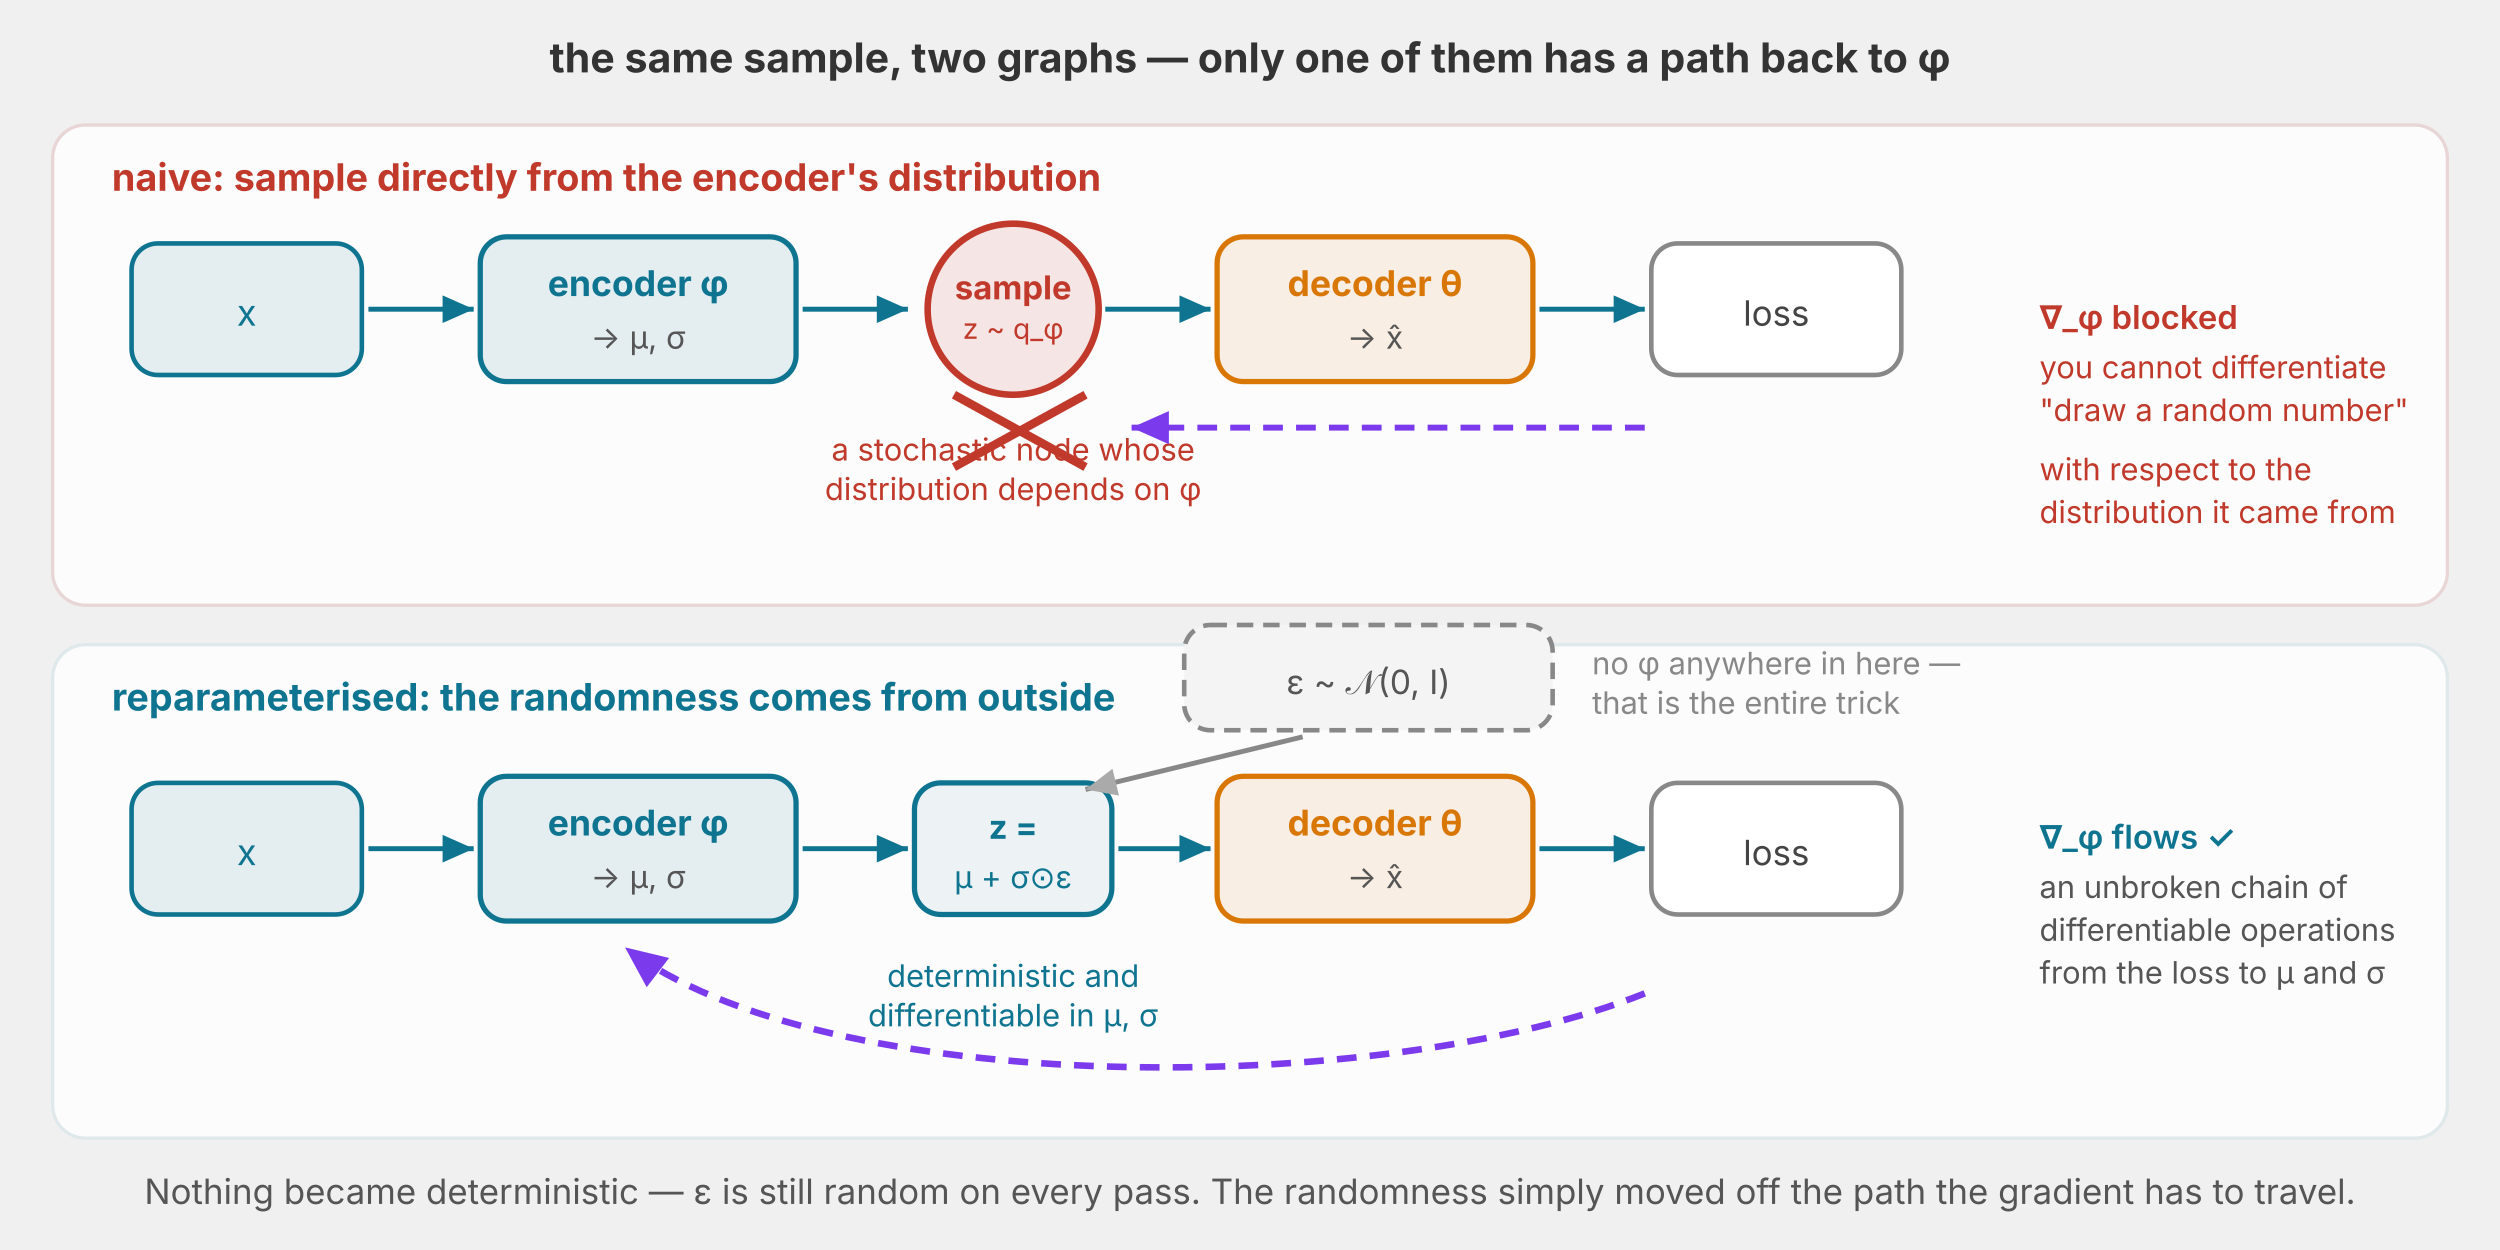
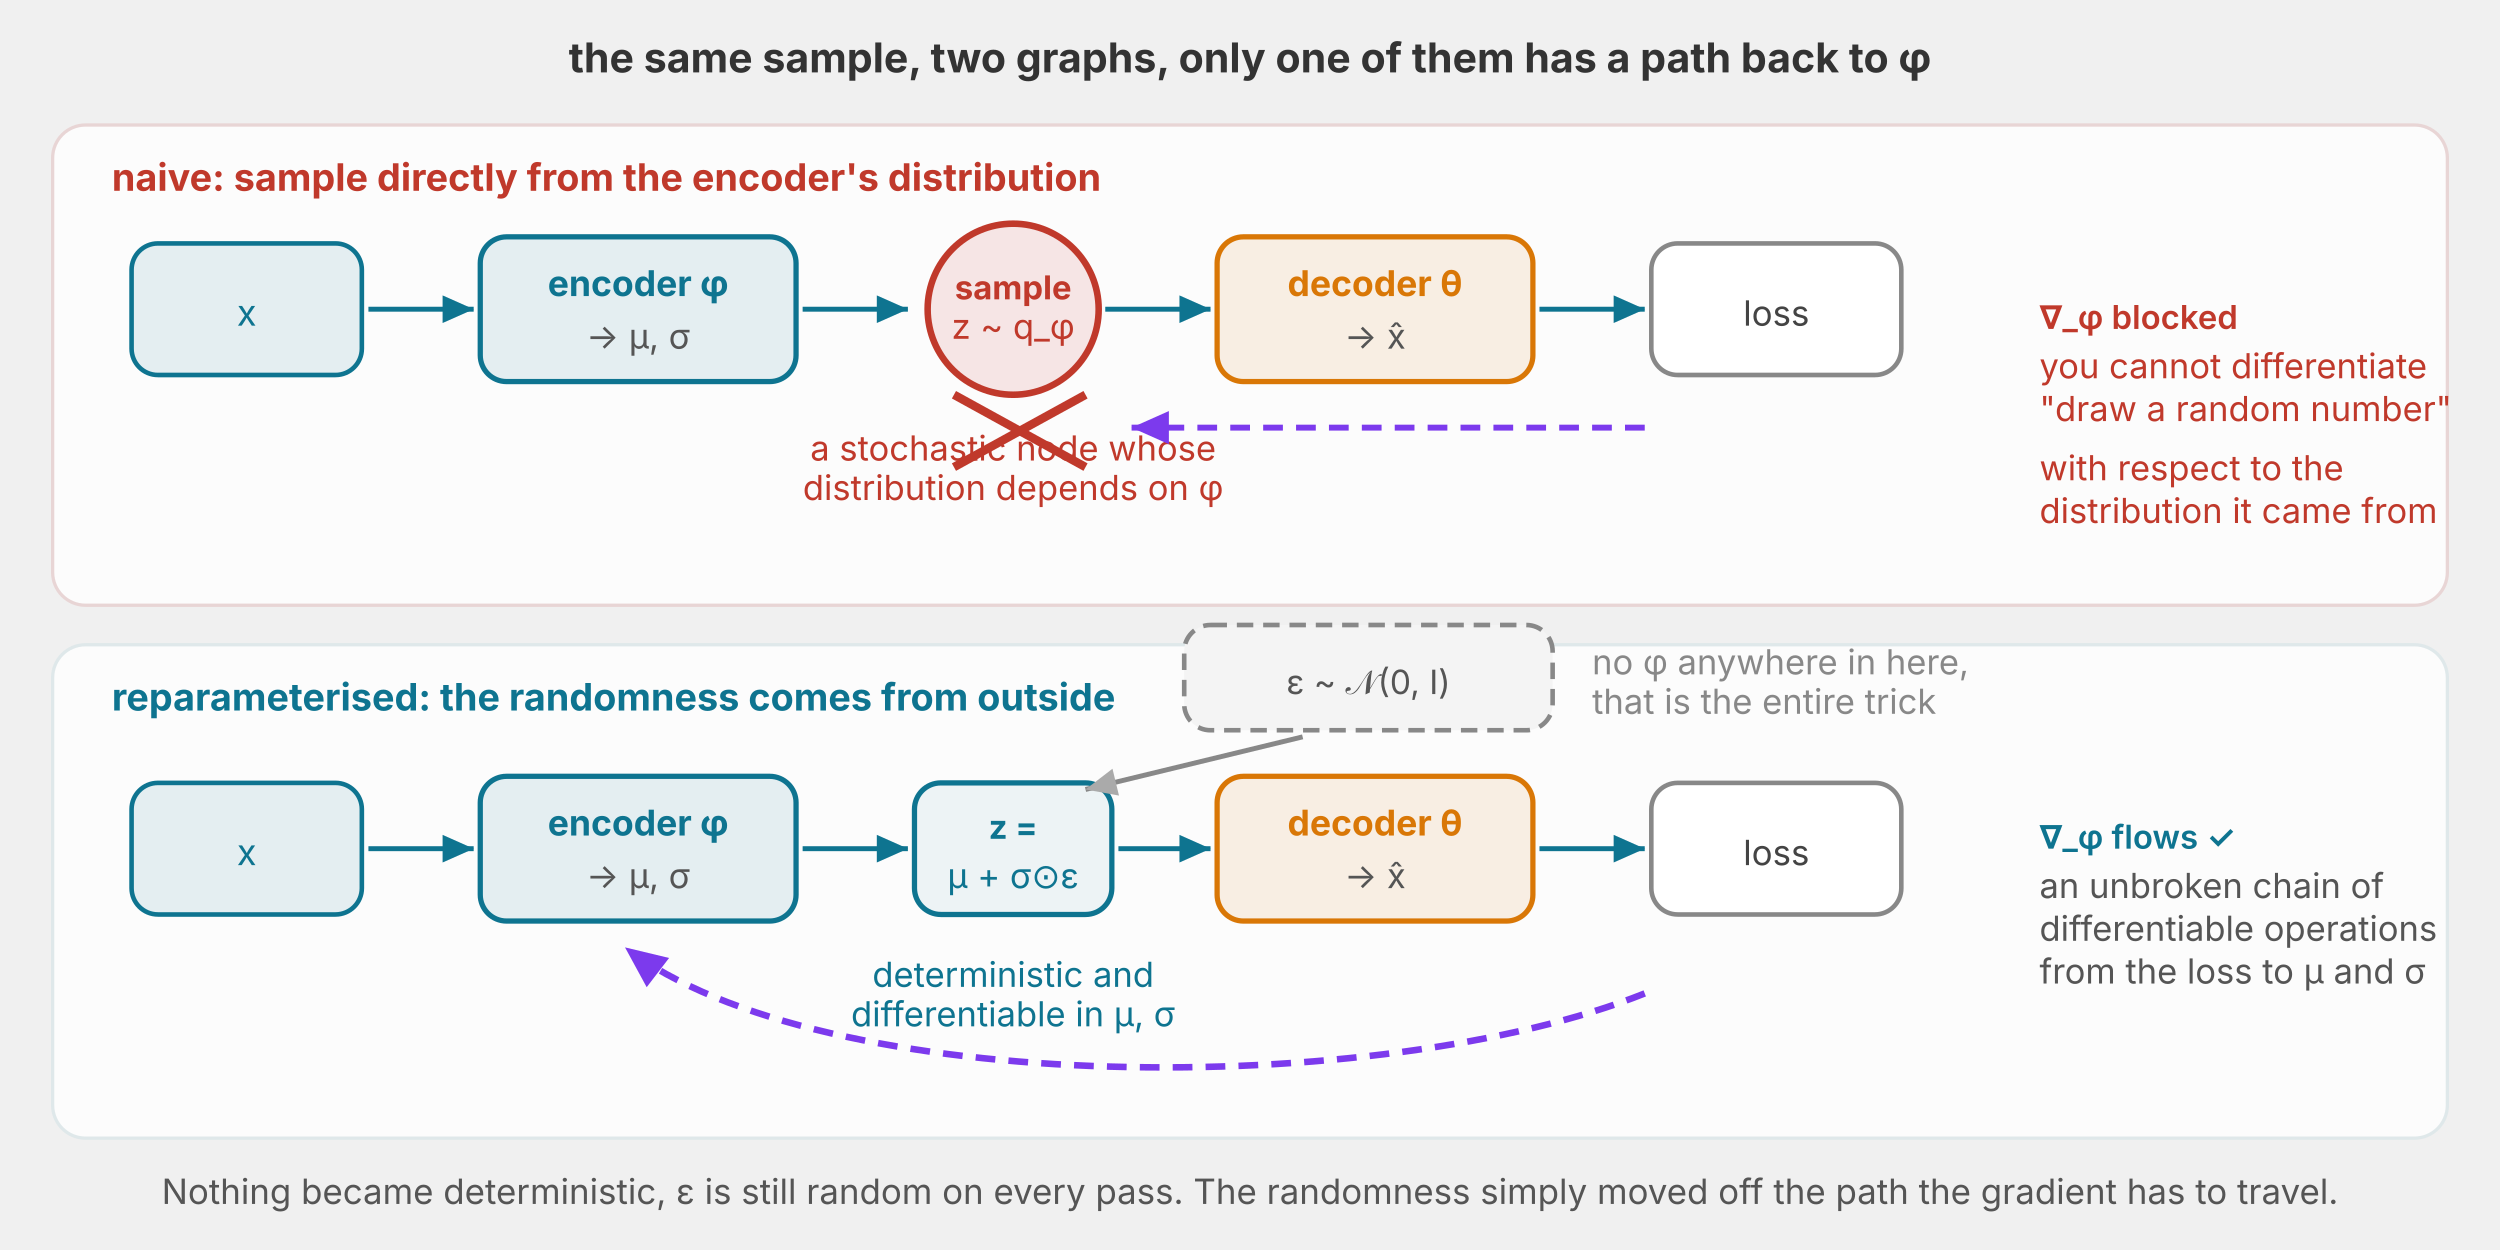
<svg xmlns="http://www.w3.org/2000/svg" viewBox="0 0 760 380" font-family="Inter, -apple-system, sans-serif">
  <defs>
    <marker id="rp-t" viewBox="0 0 10 10" refX="9" refY="5" markerWidth="7" markerHeight="7" orient="auto-start-reverse">
-       <path d="M 0 1 L 9 5 L 0 9 z" fill="#0e7490" />
+       <path d="M 0 1 L 9 5 L 0 9 z" fill="var(--fig-teal, #0e7490)" />
    </marker>
    <marker id="rp-p" viewBox="0 0 10 10" refX="9" refY="5" markerWidth="7" markerHeight="7" orient="auto-start-reverse">
-       <path d="M 0 1 L 9 5 L 0 9 z" fill="#7c3aed" />
+       <path d="M 0 1 L 9 5 L 0 9 z" fill="var(--fig-purple, #7c3aed)" />
    </marker>
    <marker id="rp-g" viewBox="0 0 10 10" refX="9" refY="5" markerWidth="7" markerHeight="7" orient="auto-start-reverse">
-       <path d="M 0 1 L 9 5 L 0 9 z" fill="#aaa" />
+       <path d="M 0 1 L 9 5 L 0 9 z" fill="var(--fig-faint, #aaa)" />
    </marker>
  </defs>
-   <text x="380" y="22" text-anchor="middle" font-size="12.5" font-weight="700" fill="#333">the same sample, two graphs — only one of them has a path back to φ</text>
-   <rect x="16" y="38" width="728" height="146" rx="10" fill="#fcfcfc" stroke="#e8d5d5" />
-   <text x="34" y="58" font-size="11.5" font-weight="700" fill="#c0392b">naive: sample directly from the encoder's distribution</text>
-   <rect x="40" y="74" width="70" height="40" rx="8" fill="rgba(14,116,144,0.10)" stroke="#0e7490" stroke-width="1.4" />
-   <text x="75" y="99" text-anchor="middle" font-size="11" fill="#0e7490">x</text>
-   <path d="M 112 94 L 144 94" stroke="#0e7490" stroke-width="1.5" fill="none" marker-end="url(#rp-t)" />
-   <rect x="146" y="72" width="96" height="44" rx="8" fill="rgba(14,116,144,0.10)" stroke="#0e7490" stroke-width="1.6" />
-   <text x="194" y="90" text-anchor="middle" font-size="10.8" font-weight="700" fill="#0e7490">encoder φ</text>
-   <text x="194" y="106" text-anchor="middle" font-size="9.6" fill="#555">→ μ, σ</text>
-   <path d="M 244 94 L 276 94" stroke="#0e7490" stroke-width="1.5" fill="none" marker-end="url(#rp-t)" />
-   <circle cx="308" cy="94" r="26" fill="rgba(200,60,60,0.12)" stroke="#c0392b" stroke-width="2" />
-   <text x="308" y="91" text-anchor="middle" font-size="10" font-weight="700" fill="#c0392b">sample</text>
-   <text x="308" y="103" text-anchor="middle" font-size="8.6" fill="#c0392b">z ~ q_φ</text>
-   <text x="308" y="140" text-anchor="middle" font-size="9.4" fill="#c0392b">a stochastic node whose</text>
-   <text x="308" y="152" text-anchor="middle" font-size="9.4" fill="#c0392b">distribution depends on φ</text>
-   <path d="M 336 94 L 368 94" stroke="#0e7490" stroke-width="1.5" fill="none" marker-end="url(#rp-t)" />
-   <rect x="370" y="72" width="96" height="44" rx="8" fill="rgba(217,119,6,0.10)" stroke="#d97706" stroke-width="1.6" />
-   <text x="418" y="90" text-anchor="middle" font-size="10.8" font-weight="700" fill="#d97706">decoder θ</text>
-   <text x="418" y="106" text-anchor="middle" font-size="9.6" fill="#555">→ x̂</text>
-   <path d="M 468 94 L 500 94" stroke="#0e7490" stroke-width="1.5" fill="none" marker-end="url(#rp-t)" />
-   <rect x="502" y="74" width="76" height="40" rx="8" fill="#fff" stroke="#888" stroke-width="1.4" />
-   <text x="540" y="99" text-anchor="middle" font-size="10.6" fill="#444">loss</text>
-   <path d="M 500 130 L 344 130" stroke="#7c3aed" stroke-width="1.8" fill="none" stroke-dasharray="6 4" marker-end="url(#rp-p)" />
-   <line x1="330" y1="120" x2="290" y2="142" stroke="#c0392b" stroke-width="2.6" />
-   <line x1="290" y1="120" x2="330" y2="142" stroke="#c0392b" stroke-width="2.6" />
-   <text x="620" y="100" font-size="10" font-weight="600" fill="#c0392b">∇_φ blocked</text>
-   <text x="620" y="115" font-size="9.4" fill="#c0392b">you cannot differentiate</text>
-   <text x="620" y="128" font-size="9.4" fill="#c0392b">"draw a random number"</text>
-   <text x="620" y="146" font-size="9.4" fill="#c0392b">with respect to the</text>
-   <text x="620" y="159" font-size="9.4" fill="#c0392b">distribution it came from</text>
-   <rect x="16" y="196" width="728" height="150" rx="10" fill="#fcfcfc" stroke="#dfe8ea" />
-   <text x="34" y="216" font-size="11.5" font-weight="700" fill="#0e7490">reparameterised: the randomness comes from outside</text>
-   <rect x="40" y="238" width="70" height="40" rx="8" fill="rgba(14,116,144,0.10)" stroke="#0e7490" stroke-width="1.4" />
-   <text x="75" y="263" text-anchor="middle" font-size="11" fill="#0e7490">x</text>
-   <path d="M 112 258 L 144 258" stroke="#0e7490" stroke-width="1.5" fill="none" marker-end="url(#rp-t)" />
-   <rect x="146" y="236" width="96" height="44" rx="8" fill="rgba(14,116,144,0.10)" stroke="#0e7490" stroke-width="1.6" />
-   <text x="194" y="254" text-anchor="middle" font-size="10.8" font-weight="700" fill="#0e7490">encoder φ</text>
-   <text x="194" y="270" text-anchor="middle" font-size="9.6" fill="#555">→ μ, σ</text>
-   <path d="M 244 258 L 276 258" stroke="#0e7490" stroke-width="1.5" fill="none" marker-end="url(#rp-t)" />
-   <rect x="278" y="238" width="60" height="40" rx="8" fill="rgba(14,116,144,0.06)" stroke="#0e7490" stroke-width="1.6" />
-   <text x="308" y="255" text-anchor="middle" font-size="10" font-weight="700" fill="#0e7490">z =</text>
-   <text x="308" y="270" text-anchor="middle" font-size="9.4" fill="#0e7490">μ + σ⊙ε</text>
-   <text x="308" y="300" text-anchor="middle" font-size="9.4" fill="#0e7490">deterministic and</text>
-   <text x="308" y="312" text-anchor="middle" font-size="9.4" fill="#0e7490">differentiable in μ, σ</text>
-   <rect x="360" y="190" width="112" height="32" rx="8" fill="#f4f4f4" stroke="#888" stroke-width="1.4" stroke-dasharray="5 3" />
-   <text x="416" y="211" text-anchor="middle" font-size="10.2" fill="#555">ε ~ 𝒩(0, I)</text>
-   <path d="M 396 224 L 330 240" stroke="#888" stroke-width="1.5" fill="none" marker-end="url(#rp-g)" />
-   <text x="484" y="205" font-size="9.4" fill="#888">no φ anywhere in here —</text>
-   <text x="484" y="217" font-size="9.4" fill="#888">that is the entire trick</text>
-   <path d="M 340 258 L 368 258" stroke="#0e7490" stroke-width="1.5" fill="none" marker-end="url(#rp-t)" />
-   <rect x="370" y="236" width="96" height="44" rx="8" fill="rgba(217,119,6,0.10)" stroke="#d97706" stroke-width="1.6" />
-   <text x="418" y="254" text-anchor="middle" font-size="10.8" font-weight="700" fill="#d97706">decoder θ</text>
-   <text x="418" y="270" text-anchor="middle" font-size="9.6" fill="#555">→ x̂</text>
-   <path d="M 468 258 L 500 258" stroke="#0e7490" stroke-width="1.5" fill="none" marker-end="url(#rp-t)" />
-   <rect x="502" y="238" width="76" height="40" rx="8" fill="#fff" stroke="#888" stroke-width="1.4" />
-   <text x="540" y="263" text-anchor="middle" font-size="10.6" fill="#444">loss</text>
-   <path d="M 500 302 C 420 334, 250 334, 190 288" stroke="#7c3aed" stroke-width="2" fill="none" stroke-dasharray="6 4" marker-end="url(#rp-p)" />
-   <text x="620" y="258" font-size="10" font-weight="600" fill="#0e7490">∇_φ flows ✓</text>
-   <text x="620" y="273" font-size="9.4" fill="#555">an unbroken chain of</text>
-   <text x="620" y="286" font-size="9.4" fill="#555">differentiable operations</text>
-   <text x="620" y="299" font-size="9.4" fill="#555">from the loss to μ and σ</text>
-   <text x="380" y="366" text-anchor="middle" font-size="10.6" fill="#555">Nothing became deterministic — ε is still random on every pass. The randomness simply moved off the path the gradient has to travel.</text>
+   <text x="380" y="22" text-anchor="middle" font-size="12.5" font-weight="700" fill="var(--fig-ink, #333)">the same sample, two graphs, only one of them has a path back to φ</text>
+   <rect x="16" y="38" width="728" height="146" rx="10" fill="var(--fig-wash, #fcfcfc)" stroke="var(--fig-red-bg, #e8d5d5)" />
+   <text x="34" y="58" font-size="11.5" font-weight="700" fill="var(--fig-red, #c0392b)">naive: sample directly from the encoder's distribution</text>
+   <rect x="40" y="74" width="70" height="40" rx="8" fill="rgba(14,116,144,0.10)" stroke="var(--fig-teal, #0e7490)" stroke-width="1.4" />
+   <text x="75" y="99" text-anchor="middle" font-size="11" fill="var(--fig-teal, #0e7490)">x</text>
+   <path d="M 112 94 L 144 94" stroke="var(--fig-teal, #0e7490)" stroke-width="1.5" fill="none" marker-end="url(#rp-t)" />
+   <rect x="146" y="72" width="96" height="44" rx="8" fill="rgba(14,116,144,0.10)" stroke="var(--fig-teal, #0e7490)" stroke-width="1.6" />
+   <text x="194" y="90" text-anchor="middle" font-size="10.8" font-weight="700" fill="var(--fig-teal, #0e7490)">encoder φ</text>
+   <text x="194" y="106" text-anchor="middle" font-size="10.5" fill="var(--fig-ink-2, #555)">→ μ, σ</text>
+   <path d="M 244 94 L 276 94" stroke="var(--fig-teal, #0e7490)" stroke-width="1.5" fill="none" marker-end="url(#rp-t)" />
+   <circle cx="308" cy="94" r="26" fill="rgba(200,60,60,0.12)" stroke="var(--fig-red, #c0392b)" stroke-width="2" />
+   <text x="308" y="91" text-anchor="middle" font-size="10" font-weight="700" fill="var(--fig-red, #c0392b)">sample</text>
+   <text x="308" y="103" text-anchor="middle" font-size="10.5" fill="var(--fig-red, #c0392b)">z ~ q_φ</text>
+   <text x="308" y="140" text-anchor="middle" font-size="10.5" fill="var(--fig-red, #c0392b)">a stochastic node whose</text>
+   <text x="308" y="152" text-anchor="middle" font-size="10.5" fill="var(--fig-red, #c0392b)">distribution depends on φ</text>
+   <path d="M 336 94 L 368 94" stroke="var(--fig-teal, #0e7490)" stroke-width="1.5" fill="none" marker-end="url(#rp-t)" />
+   <rect x="370" y="72" width="96" height="44" rx="8" fill="rgba(217,119,6,0.10)" stroke="var(--fig-amber, #d97706)" stroke-width="1.6" />
+   <text x="418" y="90" text-anchor="middle" font-size="10.8" font-weight="700" fill="var(--fig-amber, #d97706)">decoder θ</text>
+   <text x="418" y="106" text-anchor="middle" font-size="10.5" fill="var(--fig-ink-2, #555)">→ x̂</text>
+   <path d="M 468 94 L 500 94" stroke="var(--fig-teal, #0e7490)" stroke-width="1.5" fill="none" marker-end="url(#rp-t)" />
+   <rect x="502" y="74" width="76" height="40" rx="8" fill="var(--fig-paper, #fff)" stroke="var(--fig-muted-2, #888)" stroke-width="1.4" />
+   <text x="540" y="99" text-anchor="middle" font-size="10.6" fill="var(--fig-ink-2, #444)">loss</text>
+   <path d="M 500 130 L 344 130" stroke="var(--fig-purple, #7c3aed)" stroke-width="1.8" fill="none" stroke-dasharray="6 4" marker-end="url(#rp-p)" />
+   <line x1="330" y1="120" x2="290" y2="142" stroke="var(--fig-red, #c0392b)" stroke-width="2.6" />
+   <line x1="290" y1="120" x2="330" y2="142" stroke="var(--fig-red, #c0392b)" stroke-width="2.6" />
+   <text x="620" y="100" font-size="10" font-weight="600" fill="var(--fig-red, #c0392b)">∇_φ blocked</text>
+   <text x="620" y="115" font-size="10.5" fill="var(--fig-red, #c0392b)">you cannot differentiate</text>
+   <text x="620" y="128" font-size="10.5" fill="var(--fig-red, #c0392b)">"draw a random number"</text>
+   <text x="620" y="146" font-size="10.5" fill="var(--fig-red, #c0392b)">with respect to the</text>
+   <text x="620" y="159" font-size="10.5" fill="var(--fig-red, #c0392b)">distribution it came from</text>
+   <rect x="16" y="196" width="728" height="150" rx="10" fill="var(--fig-wash, #fcfcfc)" stroke="var(--fig-teal-bg, #dfe8ea)" />
+   <text x="34" y="216" font-size="11.5" font-weight="700" fill="var(--fig-teal, #0e7490)">reparameterised: the randomness comes from outside</text>
+   <rect x="40" y="238" width="70" height="40" rx="8" fill="rgba(14,116,144,0.10)" stroke="var(--fig-teal, #0e7490)" stroke-width="1.4" />
+   <text x="75" y="263" text-anchor="middle" font-size="11" fill="var(--fig-teal, #0e7490)">x</text>
+   <path d="M 112 258 L 144 258" stroke="var(--fig-teal, #0e7490)" stroke-width="1.5" fill="none" marker-end="url(#rp-t)" />
+   <rect x="146" y="236" width="96" height="44" rx="8" fill="rgba(14,116,144,0.10)" stroke="var(--fig-teal, #0e7490)" stroke-width="1.6" />
+   <text x="194" y="254" text-anchor="middle" font-size="10.8" font-weight="700" fill="var(--fig-teal, #0e7490)">encoder φ</text>
+   <text x="194" y="270" text-anchor="middle" font-size="10.5" fill="var(--fig-ink-2, #555)">→ μ, σ</text>
+   <path d="M 244 258 L 276 258" stroke="var(--fig-teal, #0e7490)" stroke-width="1.5" fill="none" marker-end="url(#rp-t)" />
+   <rect x="278" y="238" width="60" height="40" rx="8" fill="rgba(14,116,144,0.06)" stroke="var(--fig-teal, #0e7490)" stroke-width="1.6" />
+   <text x="308" y="255" text-anchor="middle" font-size="10" font-weight="700" fill="var(--fig-teal, #0e7490)">z =</text>
+   <text x="308" y="270" text-anchor="middle" font-size="10.5" fill="var(--fig-teal, #0e7490)">μ + σ⊙ε</text>
+   <text x="308" y="300" text-anchor="middle" font-size="10.5" fill="var(--fig-teal, #0e7490)">deterministic and</text>
+   <text x="308" y="312" text-anchor="middle" font-size="10.5" fill="var(--fig-teal, #0e7490)">differentiable in μ, σ</text>
+   <rect x="360" y="190" width="112" height="32" rx="8" fill="var(--fig-wash, #f4f4f4)" stroke="var(--fig-muted-2, #888)" stroke-width="1.4" stroke-dasharray="5 3" />
+   <text x="416" y="211" text-anchor="middle" font-size="10.2" fill="var(--fig-ink-2, #555)">ε ~ 𝒩(0, I)</text>
+   <path d="M 396 224 L 330 240" stroke="var(--fig-muted-2, #888)" stroke-width="1.5" fill="none" marker-end="url(#rp-g)" />
+   <text x="484" y="205" font-size="10.5" fill="var(--fig-muted-2, #888)">no φ anywhere in here,</text>
+   <text x="484" y="217" font-size="10.5" fill="var(--fig-muted-2, #888)">that is the entire trick</text>
+   <path d="M 340 258 L 368 258" stroke="var(--fig-teal, #0e7490)" stroke-width="1.5" fill="none" marker-end="url(#rp-t)" />
+   <rect x="370" y="236" width="96" height="44" rx="8" fill="rgba(217,119,6,0.10)" stroke="var(--fig-amber, #d97706)" stroke-width="1.6" />
+   <text x="418" y="254" text-anchor="middle" font-size="10.8" font-weight="700" fill="var(--fig-amber, #d97706)">decoder θ</text>
+   <text x="418" y="270" text-anchor="middle" font-size="10.5" fill="var(--fig-ink-2, #555)">→ x̂</text>
+   <path d="M 468 258 L 500 258" stroke="var(--fig-teal, #0e7490)" stroke-width="1.5" fill="none" marker-end="url(#rp-t)" />
+   <rect x="502" y="238" width="76" height="40" rx="8" fill="var(--fig-paper, #fff)" stroke="var(--fig-muted-2, #888)" stroke-width="1.4" />
+   <text x="540" y="263" text-anchor="middle" font-size="10.6" fill="var(--fig-ink-2, #444)">loss</text>
+   <path d="M 500 302 C 420 334, 250 334, 190 288" stroke="var(--fig-purple, #7c3aed)" stroke-width="2" fill="none" stroke-dasharray="6 4" marker-end="url(#rp-p)" />
+   <text x="620" y="258" font-size="10" font-weight="600" fill="var(--fig-teal, #0e7490)">∇_φ flows ✓</text>
+   <text x="620" y="273" font-size="10.5" fill="var(--fig-ink-2, #555)">an unbroken chain of</text>
+   <text x="620" y="286" font-size="10.5" fill="var(--fig-ink-2, #555)">differentiable operations</text>
+   <text x="620" y="299" font-size="10.5" fill="var(--fig-ink-2, #555)">from the loss to μ and σ</text>
+   <text x="380" y="366" text-anchor="middle" font-size="10.6" fill="var(--fig-ink-2, #555)">Nothing became deterministic, ε is still random on every pass. The randomness simply moved off the path the gradient has to travel.</text>
</svg>
